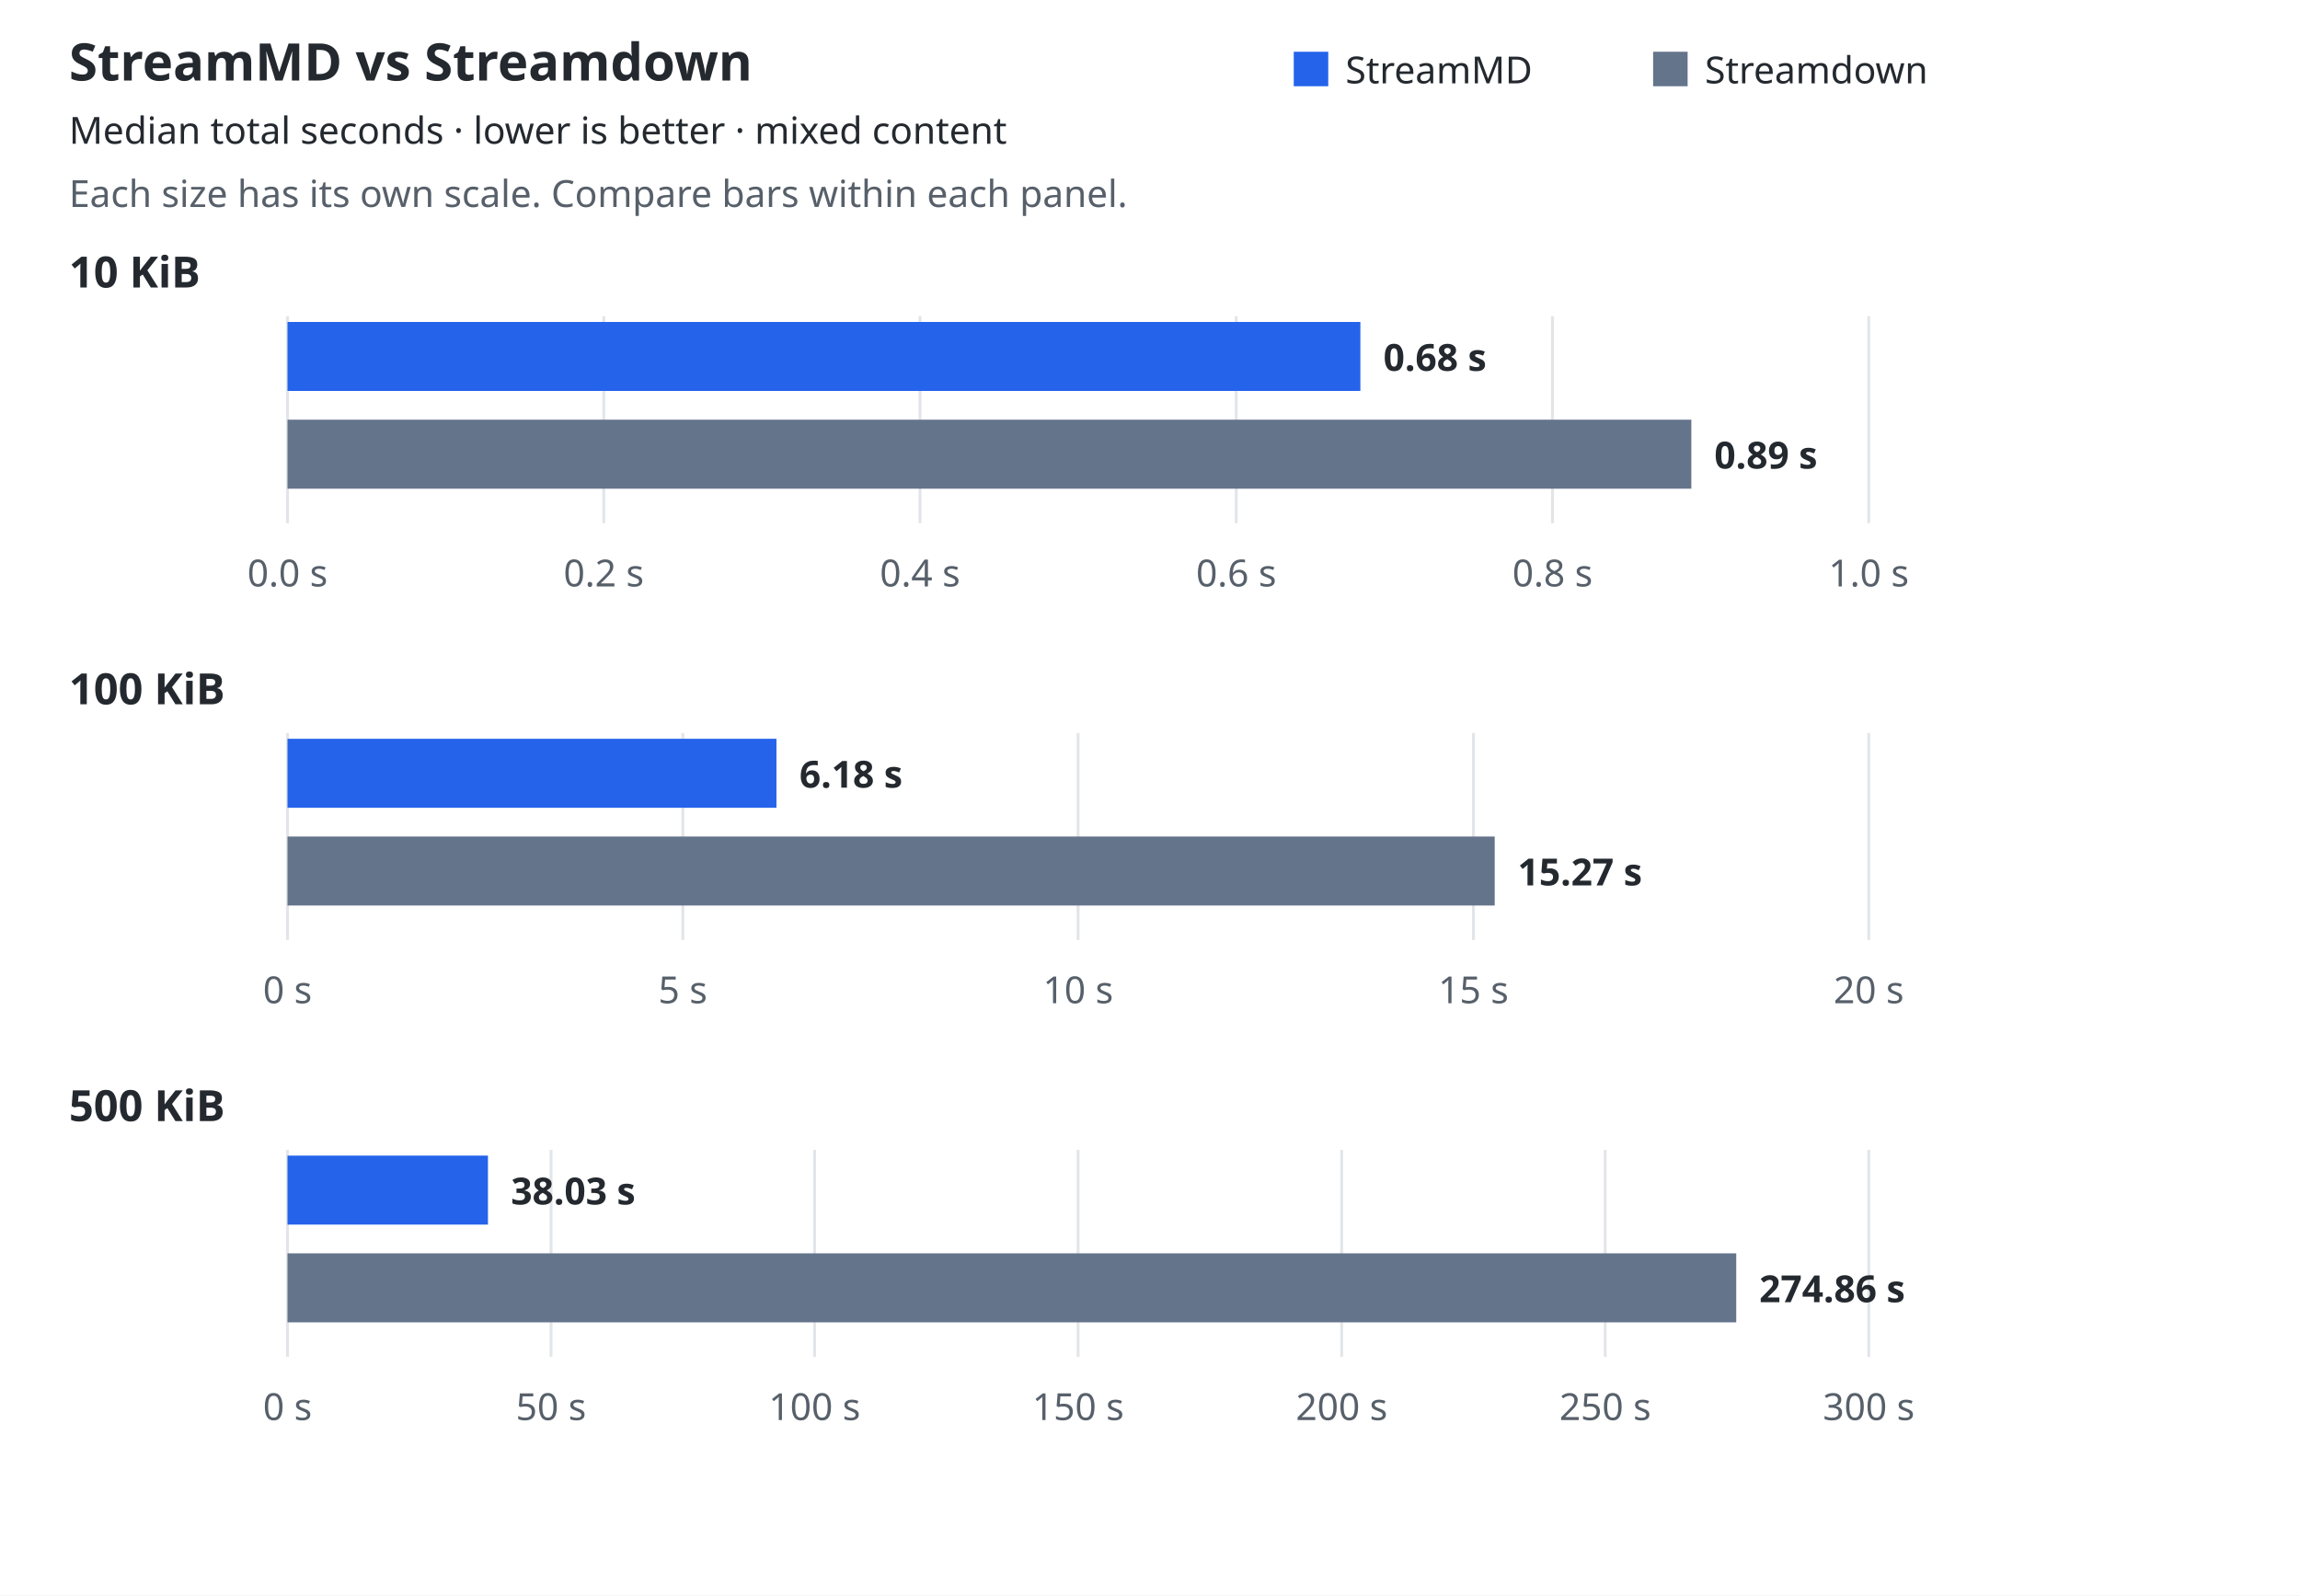
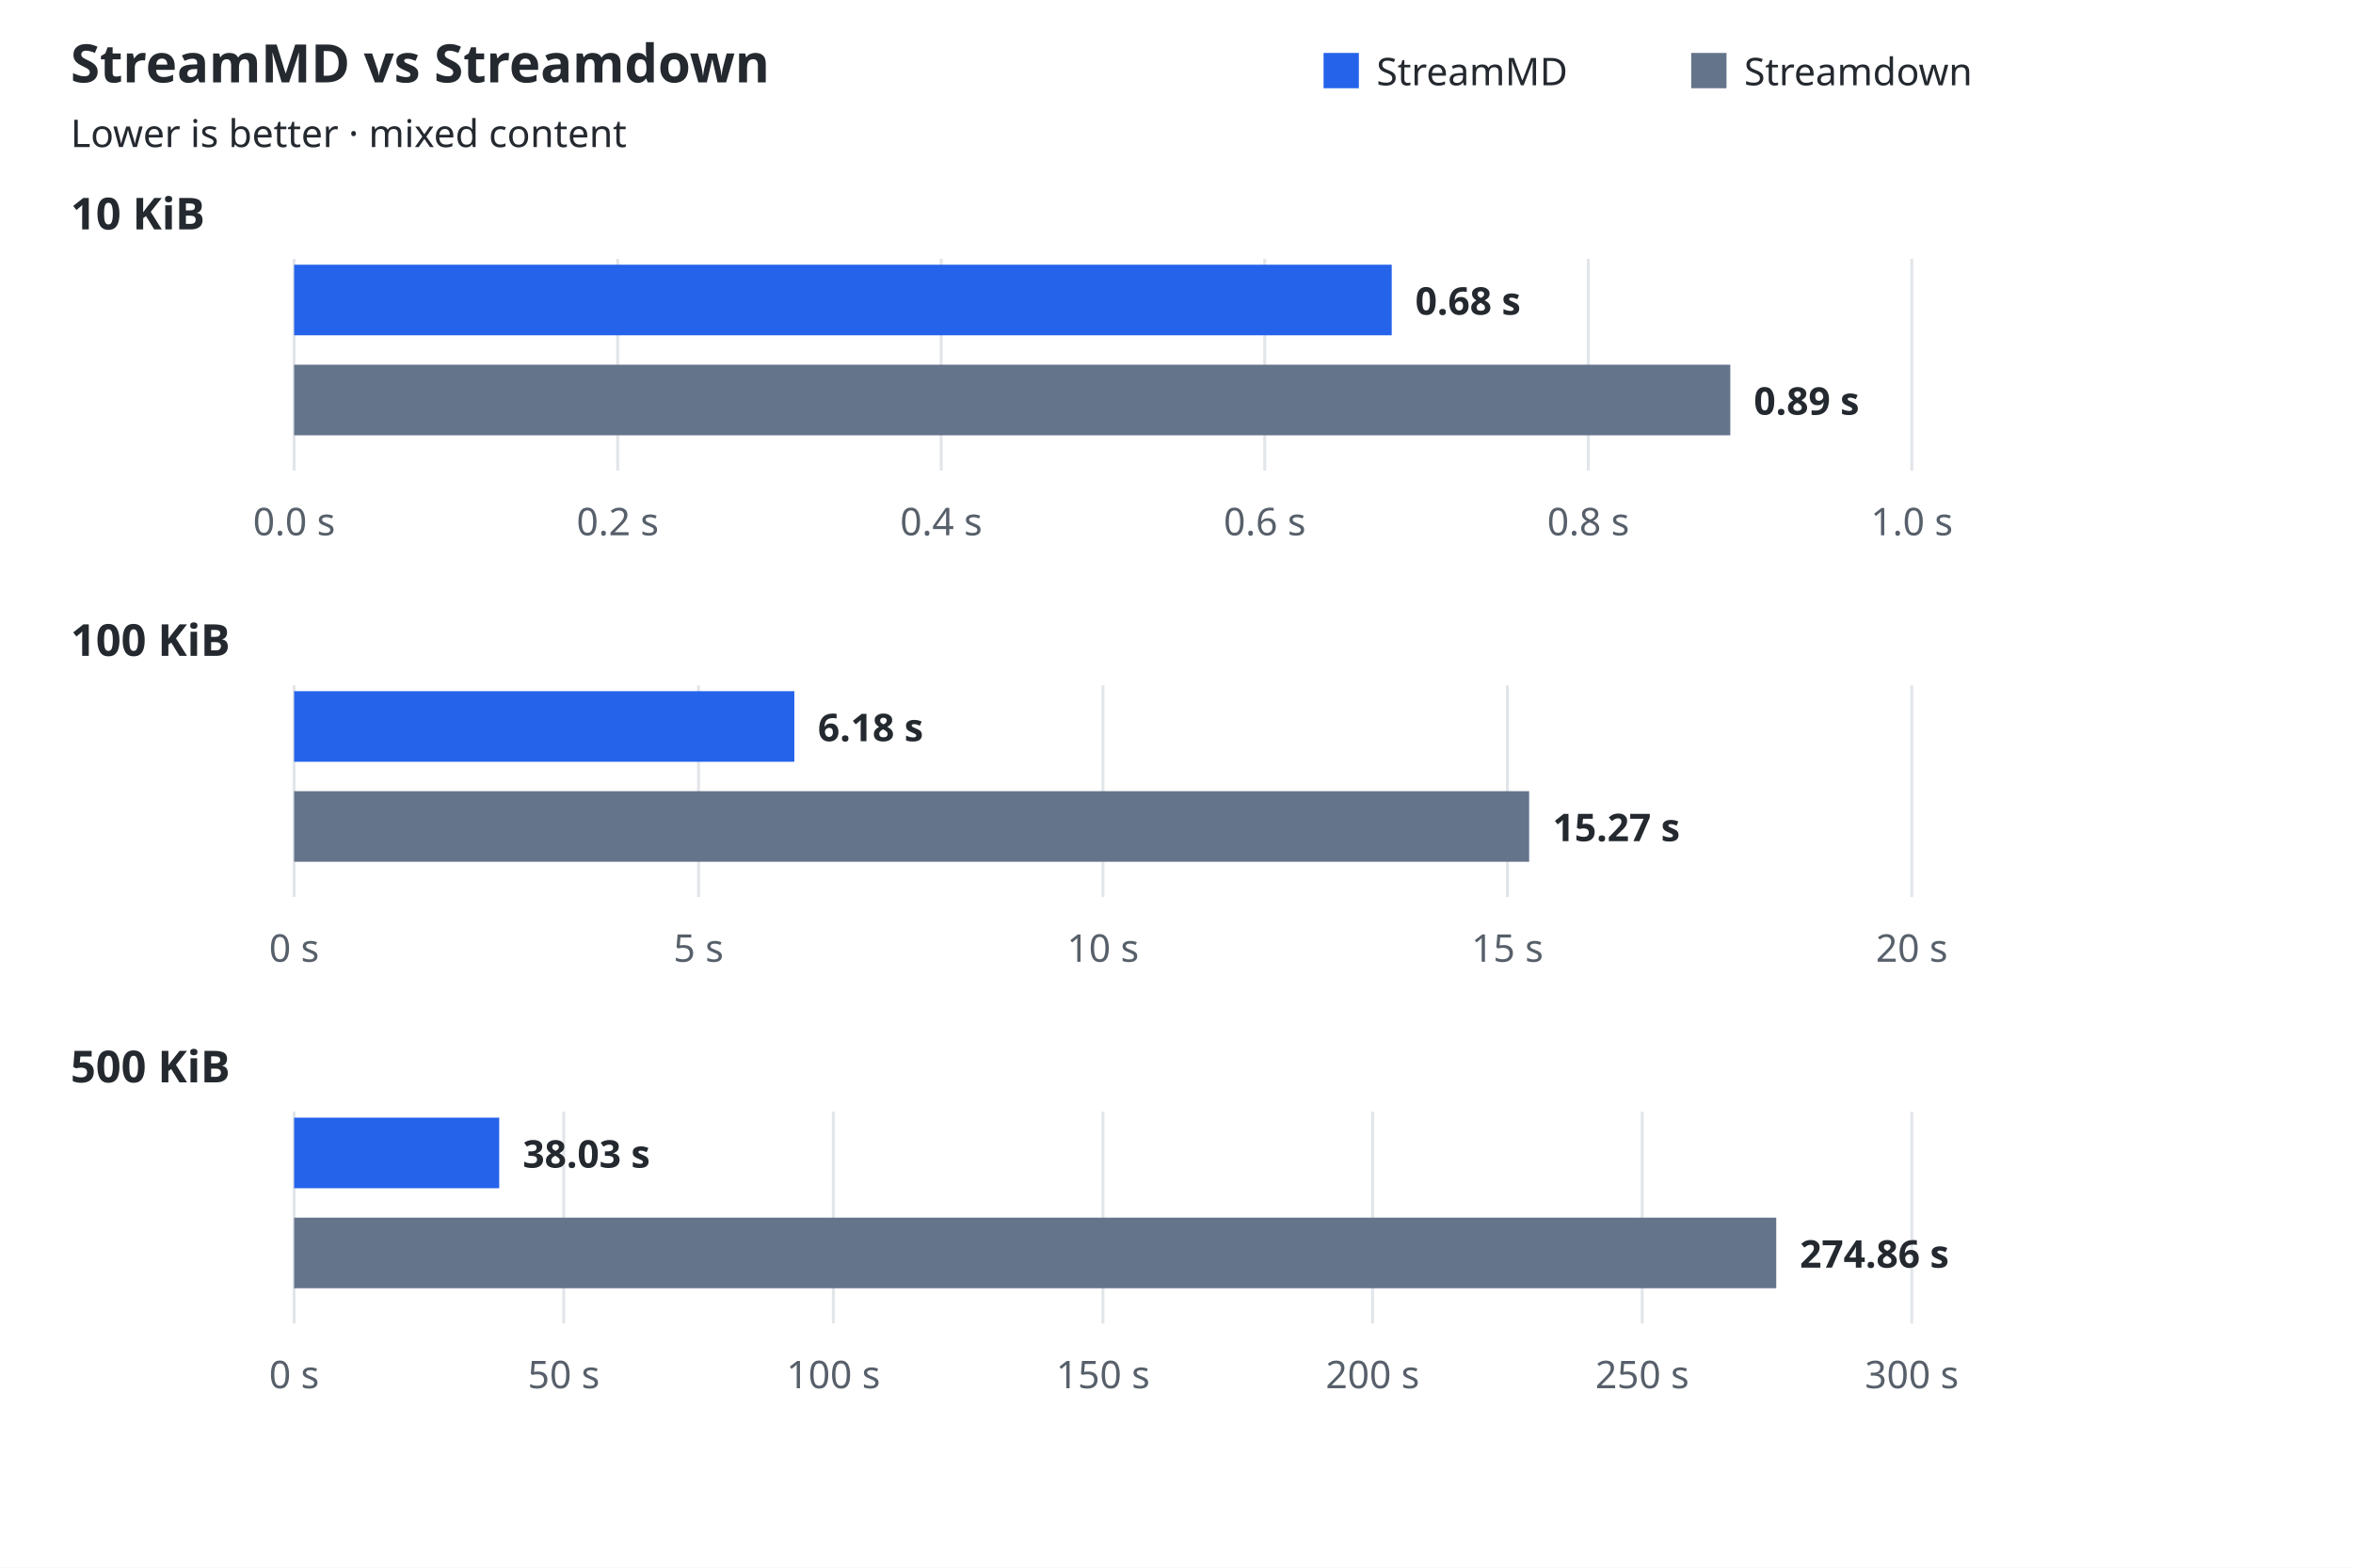
- <svg xmlns="http://www.w3.org/2000/svg" width="800" height="555" viewBox="0 0 800 555" role="img" aria-labelledby="title desc">
-   <rect width="800" height="555" fill="white" />
+ <svg xmlns="http://www.w3.org/2000/svg" width="800" height="533" viewBox="0 0 800 533" role="img" aria-labelledby="title desc">
+   <rect width="800" height="533" fill="white" />
  <g font-family="system-ui, sans-serif" font-size="13" fill="#24292f">
    <text x="24" y="28" font-size="18" font-weight="600">StreamMD vs Streamdown</text>
-     <text x="24" y="50">Median total seconds · lower is better · mixed content</text>
-     <text x="24" y="72" fill="#57606a">Each size has its own scale. Compare bars within each panel.</text>
-     <text x="24" y="100" font-size="15" font-weight="600">10 KiB</text>
-     <line x1="100" x2="100" y1="110" y2="182" stroke="#e2e5e9" />
-     <text x="100" y="204" text-anchor="middle" fill="#57606a">0.0 s</text>
-     <line x1="210" x2="210" y1="110" y2="182" stroke="#e2e5e9" />
-     <text x="210" y="204" text-anchor="middle" fill="#57606a">0.2 s</text>
-     <line x1="320" x2="320" y1="110" y2="182" stroke="#e2e5e9" />
-     <text x="320" y="204" text-anchor="middle" fill="#57606a">0.4 s</text>
-     <line x1="430" x2="430" y1="110" y2="182" stroke="#e2e5e9" />
-     <text x="430" y="204" text-anchor="middle" fill="#57606a">0.6 s</text>
-     <line x1="540" x2="540" y1="110" y2="182" stroke="#e2e5e9" />
-     <text x="540" y="204" text-anchor="middle" fill="#57606a">0.8 s</text>
-     <line x1="650" x2="650" y1="110" y2="182" stroke="#e2e5e9" />
-     <text x="650" y="204" text-anchor="middle" fill="#57606a">1.0 s</text>
-     <rect x="100" y="112" width="373.175" height="24" fill="#2563eb" />
-     <text x="481.175" y="129" font-weight="600">0.68 s</text>
-     <rect x="100" y="146" width="488.29" height="24" fill="#64748b" />
-     <text x="596.29" y="163" font-weight="600">0.89 s</text>
-     <text x="24" y="245" font-size="15" font-weight="600">100 KiB</text>
-     <line x1="100" x2="100" y1="255" y2="327" stroke="#e2e5e9" />
-     <text x="100" y="349" text-anchor="middle" fill="#57606a">0 s</text>
-     <line x1="237.5" x2="237.5" y1="255" y2="327" stroke="#e2e5e9" />
-     <text x="237.5" y="349" text-anchor="middle" fill="#57606a">5 s</text>
-     <line x1="375" x2="375" y1="255" y2="327" stroke="#e2e5e9" />
-     <text x="375" y="349" text-anchor="middle" fill="#57606a">10 s</text>
-     <line x1="512.5" x2="512.5" y1="255" y2="327" stroke="#e2e5e9" />
-     <text x="512.5" y="349" text-anchor="middle" fill="#57606a">15 s</text>
-     <line x1="650" x2="650" y1="255" y2="327" stroke="#e2e5e9" />
-     <text x="650" y="349" text-anchor="middle" fill="#57606a">20 s</text>
-     <rect x="100" y="257" width="170.071" height="24" fill="#2563eb" />
-     <text x="278.071" y="274" font-weight="600">6.18 s</text>
-     <rect x="100" y="291" width="419.895" height="24" fill="#64748b" />
-     <text x="527.895" y="308" font-weight="600">15.27 s</text>
-     <text x="24" y="390" font-size="15" font-weight="600">500 KiB</text>
-     <line x1="100" x2="100" y1="400" y2="472" stroke="#e2e5e9" />
-     <text x="100" y="494" text-anchor="middle" fill="#57606a">0 s</text>
-     <line x1="191.667" x2="191.667" y1="400" y2="472" stroke="#e2e5e9" />
-     <text x="191.667" y="494" text-anchor="middle" fill="#57606a">50 s</text>
-     <line x1="283.333" x2="283.333" y1="400" y2="472" stroke="#e2e5e9" />
-     <text x="283.333" y="494" text-anchor="middle" fill="#57606a">100 s</text>
-     <line x1="375" x2="375" y1="400" y2="472" stroke="#e2e5e9" />
-     <text x="375" y="494" text-anchor="middle" fill="#57606a">150 s</text>
-     <line x1="466.667" x2="466.667" y1="400" y2="472" stroke="#e2e5e9" />
-     <text x="466.667" y="494" text-anchor="middle" fill="#57606a">200 s</text>
-     <line x1="558.333" x2="558.333" y1="400" y2="472" stroke="#e2e5e9" />
-     <text x="558.333" y="494" text-anchor="middle" fill="#57606a">250 s</text>
-     <line x1="650" x2="650" y1="400" y2="472" stroke="#e2e5e9" />
-     <text x="650" y="494" text-anchor="middle" fill="#57606a">300 s</text>
-     <rect x="100" y="402" width="69.728" height="24" fill="#2563eb" />
-     <text x="177.728" y="419" font-weight="600">38.03 s</text>
-     <rect x="100" y="436" width="503.911" height="24" fill="#64748b" />
-     <text x="611.911" y="453" font-weight="600">274.86 s</text>
+     <text x="24" y="50">Lower is better · mixed content</text>
+     <text x="24" y="78" font-size="15" font-weight="600">10 KiB</text>
+     <line x1="100" x2="100" y1="88" y2="160" stroke="#e2e5e9" />
+     <text x="100" y="182" text-anchor="middle" fill="#57606a">0.0 s</text>
+     <line x1="210" x2="210" y1="88" y2="160" stroke="#e2e5e9" />
+     <text x="210" y="182" text-anchor="middle" fill="#57606a">0.2 s</text>
+     <line x1="320" x2="320" y1="88" y2="160" stroke="#e2e5e9" />
+     <text x="320" y="182" text-anchor="middle" fill="#57606a">0.4 s</text>
+     <line x1="430" x2="430" y1="88" y2="160" stroke="#e2e5e9" />
+     <text x="430" y="182" text-anchor="middle" fill="#57606a">0.6 s</text>
+     <line x1="540" x2="540" y1="88" y2="160" stroke="#e2e5e9" />
+     <text x="540" y="182" text-anchor="middle" fill="#57606a">0.8 s</text>
+     <line x1="650" x2="650" y1="88" y2="160" stroke="#e2e5e9" />
+     <text x="650" y="182" text-anchor="middle" fill="#57606a">1.0 s</text>
+     <rect x="100" y="90" width="373.175" height="24" fill="#2563eb" />
+     <text x="481.175" y="107" font-weight="600">0.68 s</text>
+     <rect x="100" y="124" width="488.29" height="24" fill="#64748b" />
+     <text x="596.29" y="141" font-weight="600">0.89 s</text>
+     <text x="24" y="223" font-size="15" font-weight="600">100 KiB</text>
+     <line x1="100" x2="100" y1="233" y2="305" stroke="#e2e5e9" />
+     <text x="100" y="327" text-anchor="middle" fill="#57606a">0 s</text>
+     <line x1="237.5" x2="237.5" y1="233" y2="305" stroke="#e2e5e9" />
+     <text x="237.5" y="327" text-anchor="middle" fill="#57606a">5 s</text>
+     <line x1="375" x2="375" y1="233" y2="305" stroke="#e2e5e9" />
+     <text x="375" y="327" text-anchor="middle" fill="#57606a">10 s</text>
+     <line x1="512.5" x2="512.5" y1="233" y2="305" stroke="#e2e5e9" />
+     <text x="512.5" y="327" text-anchor="middle" fill="#57606a">15 s</text>
+     <line x1="650" x2="650" y1="233" y2="305" stroke="#e2e5e9" />
+     <text x="650" y="327" text-anchor="middle" fill="#57606a">20 s</text>
+     <rect x="100" y="235" width="170.071" height="24" fill="#2563eb" />
+     <text x="278.071" y="252" font-weight="600">6.18 s</text>
+     <rect x="100" y="269" width="419.895" height="24" fill="#64748b" />
+     <text x="527.895" y="286" font-weight="600">15.27 s</text>
+     <text x="24" y="368" font-size="15" font-weight="600">500 KiB</text>
+     <line x1="100" x2="100" y1="378" y2="450" stroke="#e2e5e9" />
+     <text x="100" y="472" text-anchor="middle" fill="#57606a">0 s</text>
+     <line x1="191.667" x2="191.667" y1="378" y2="450" stroke="#e2e5e9" />
+     <text x="191.667" y="472" text-anchor="middle" fill="#57606a">50 s</text>
+     <line x1="283.333" x2="283.333" y1="378" y2="450" stroke="#e2e5e9" />
+     <text x="283.333" y="472" text-anchor="middle" fill="#57606a">100 s</text>
+     <line x1="375" x2="375" y1="378" y2="450" stroke="#e2e5e9" />
+     <text x="375" y="472" text-anchor="middle" fill="#57606a">150 s</text>
+     <line x1="466.667" x2="466.667" y1="378" y2="450" stroke="#e2e5e9" />
+     <text x="466.667" y="472" text-anchor="middle" fill="#57606a">200 s</text>
+     <line x1="558.333" x2="558.333" y1="378" y2="450" stroke="#e2e5e9" />
+     <text x="558.333" y="472" text-anchor="middle" fill="#57606a">250 s</text>
+     <line x1="650" x2="650" y1="378" y2="450" stroke="#e2e5e9" />
+     <text x="650" y="472" text-anchor="middle" fill="#57606a">300 s</text>
+     <rect x="100" y="380" width="69.728" height="24" fill="#2563eb" />
+     <text x="177.728" y="397" font-weight="600">38.03 s</text>
+     <rect x="100" y="414" width="503.911" height="24" fill="#64748b" />
+     <text x="611.911" y="431" font-weight="600">274.86 s</text>
    <rect x="450" y="18" width="12" height="12" fill="#2563eb" />
    <text x="468" y="29">StreamMD</text>
    <rect x="575" y="18" width="12" height="12" fill="#64748b" />
    <text x="593" y="29">Streamdown</text>
  </g>
</svg>
